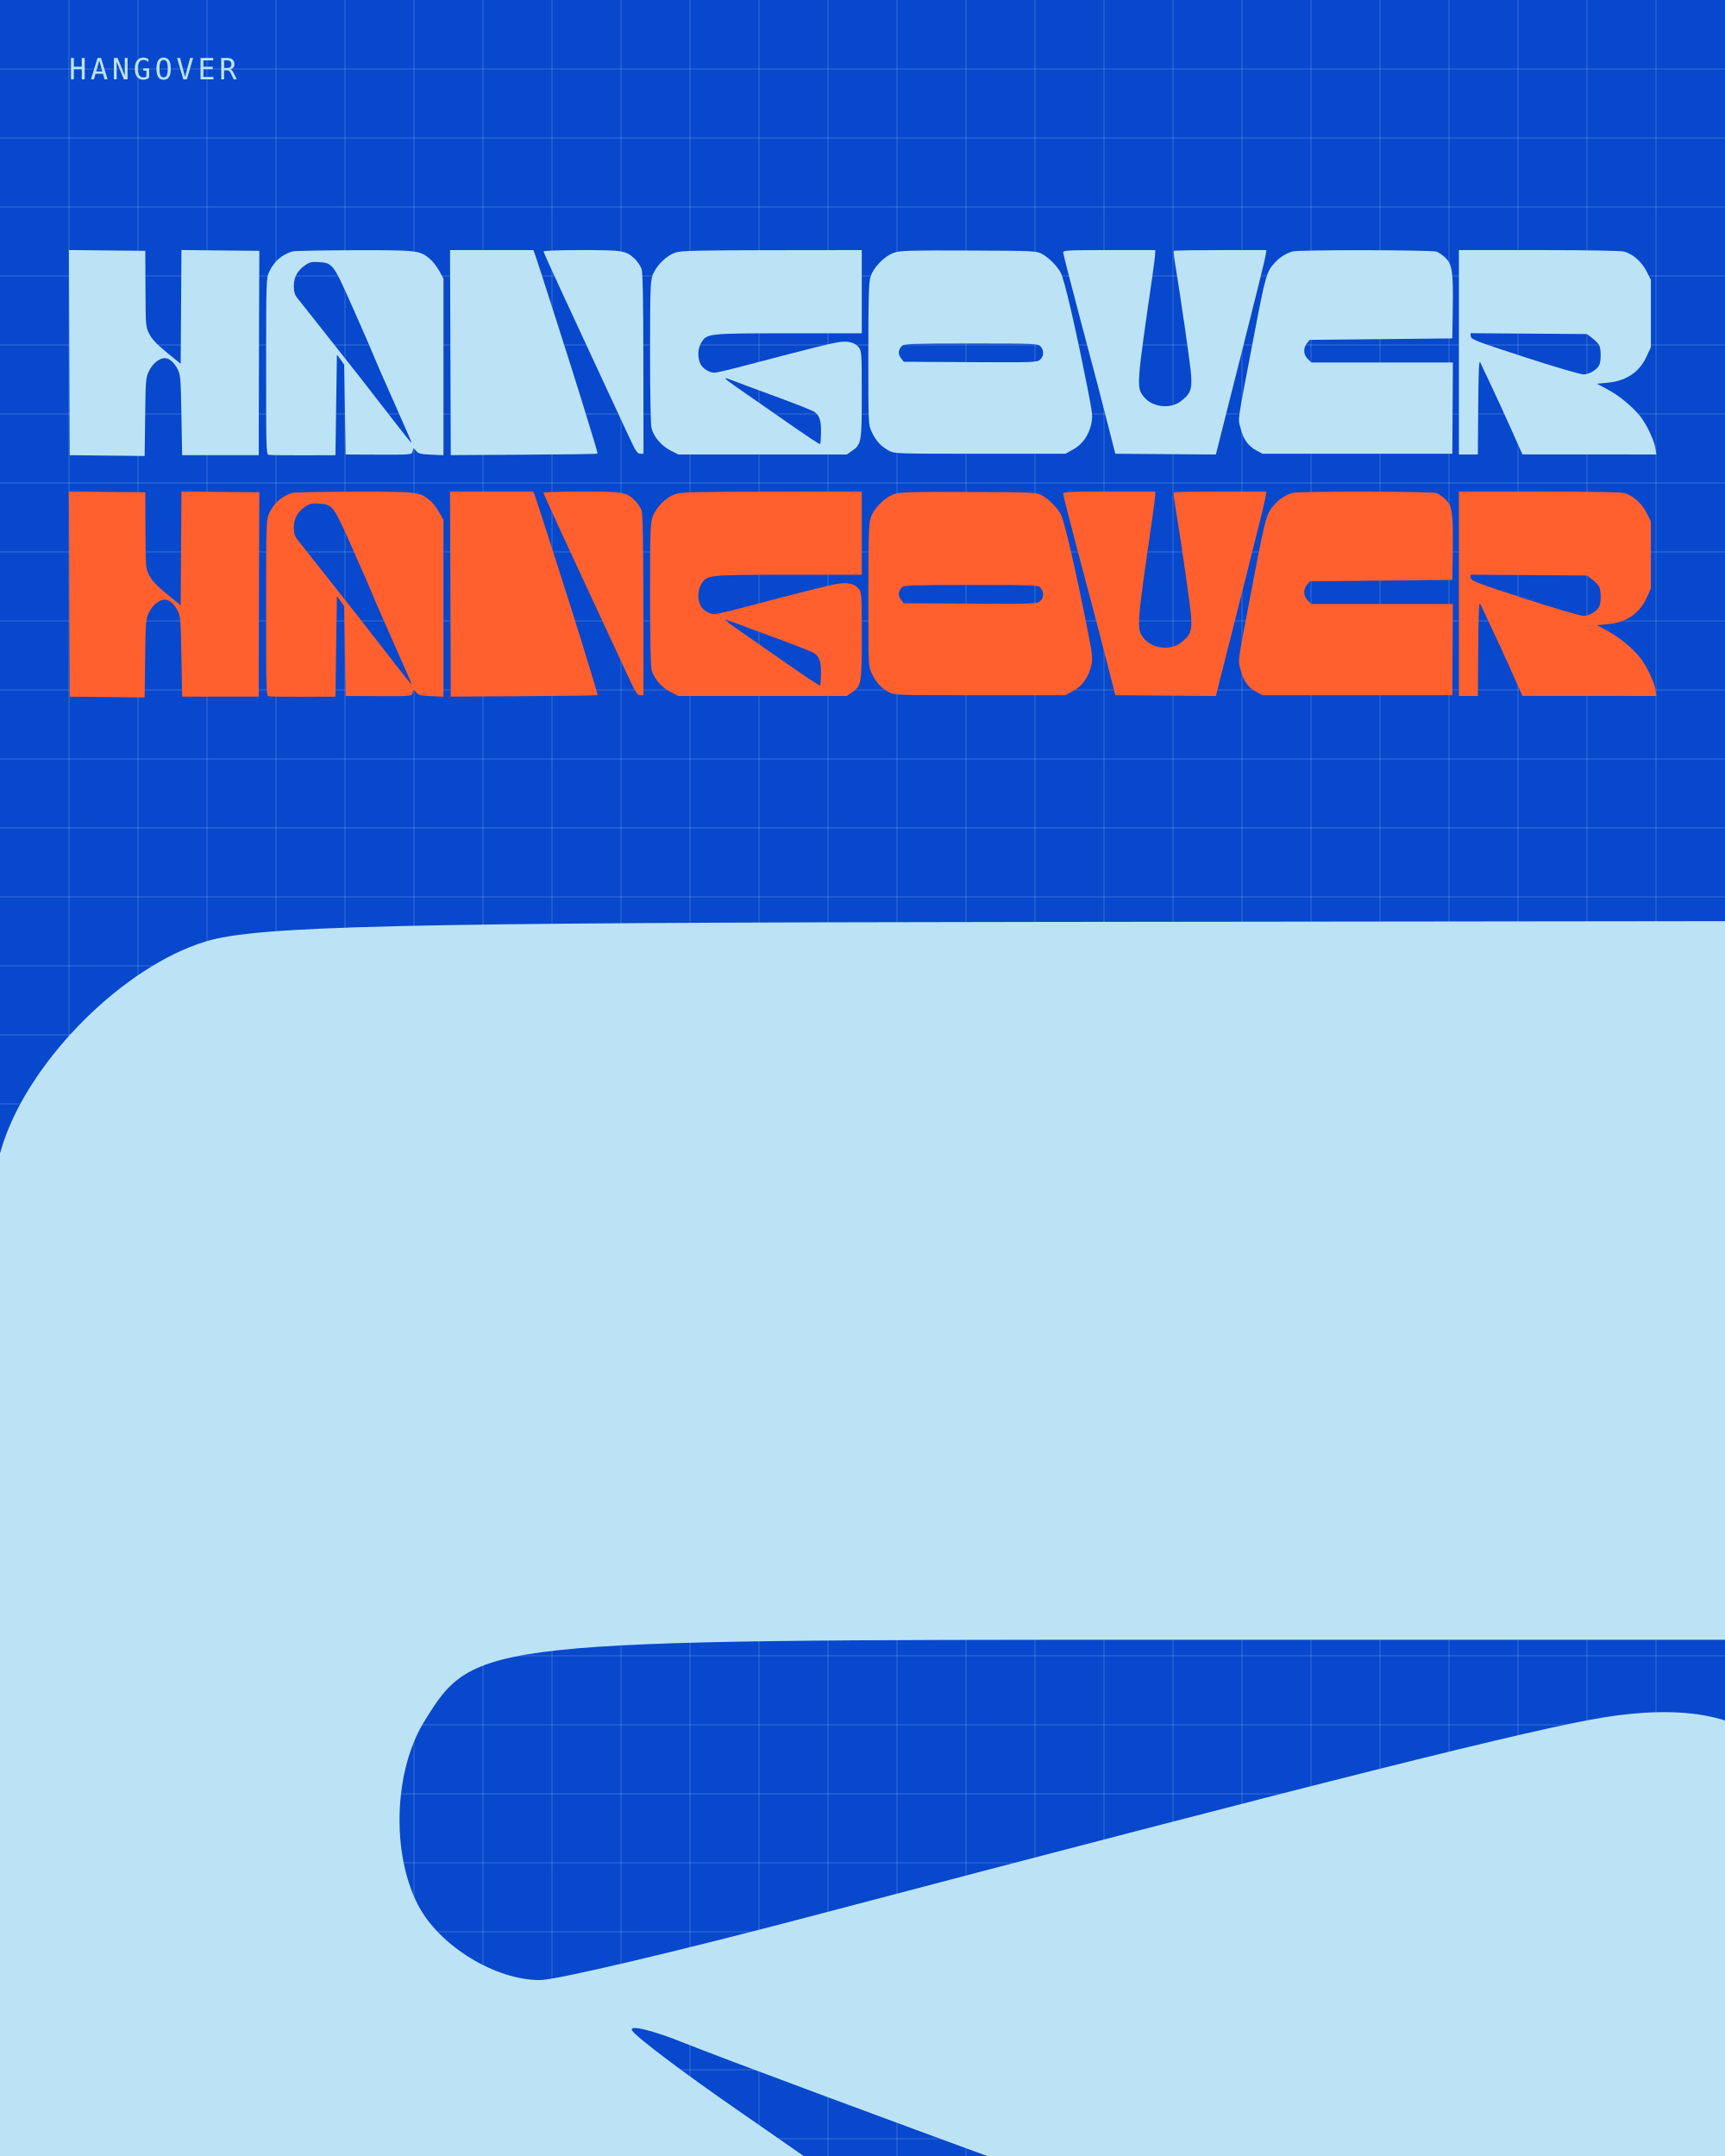
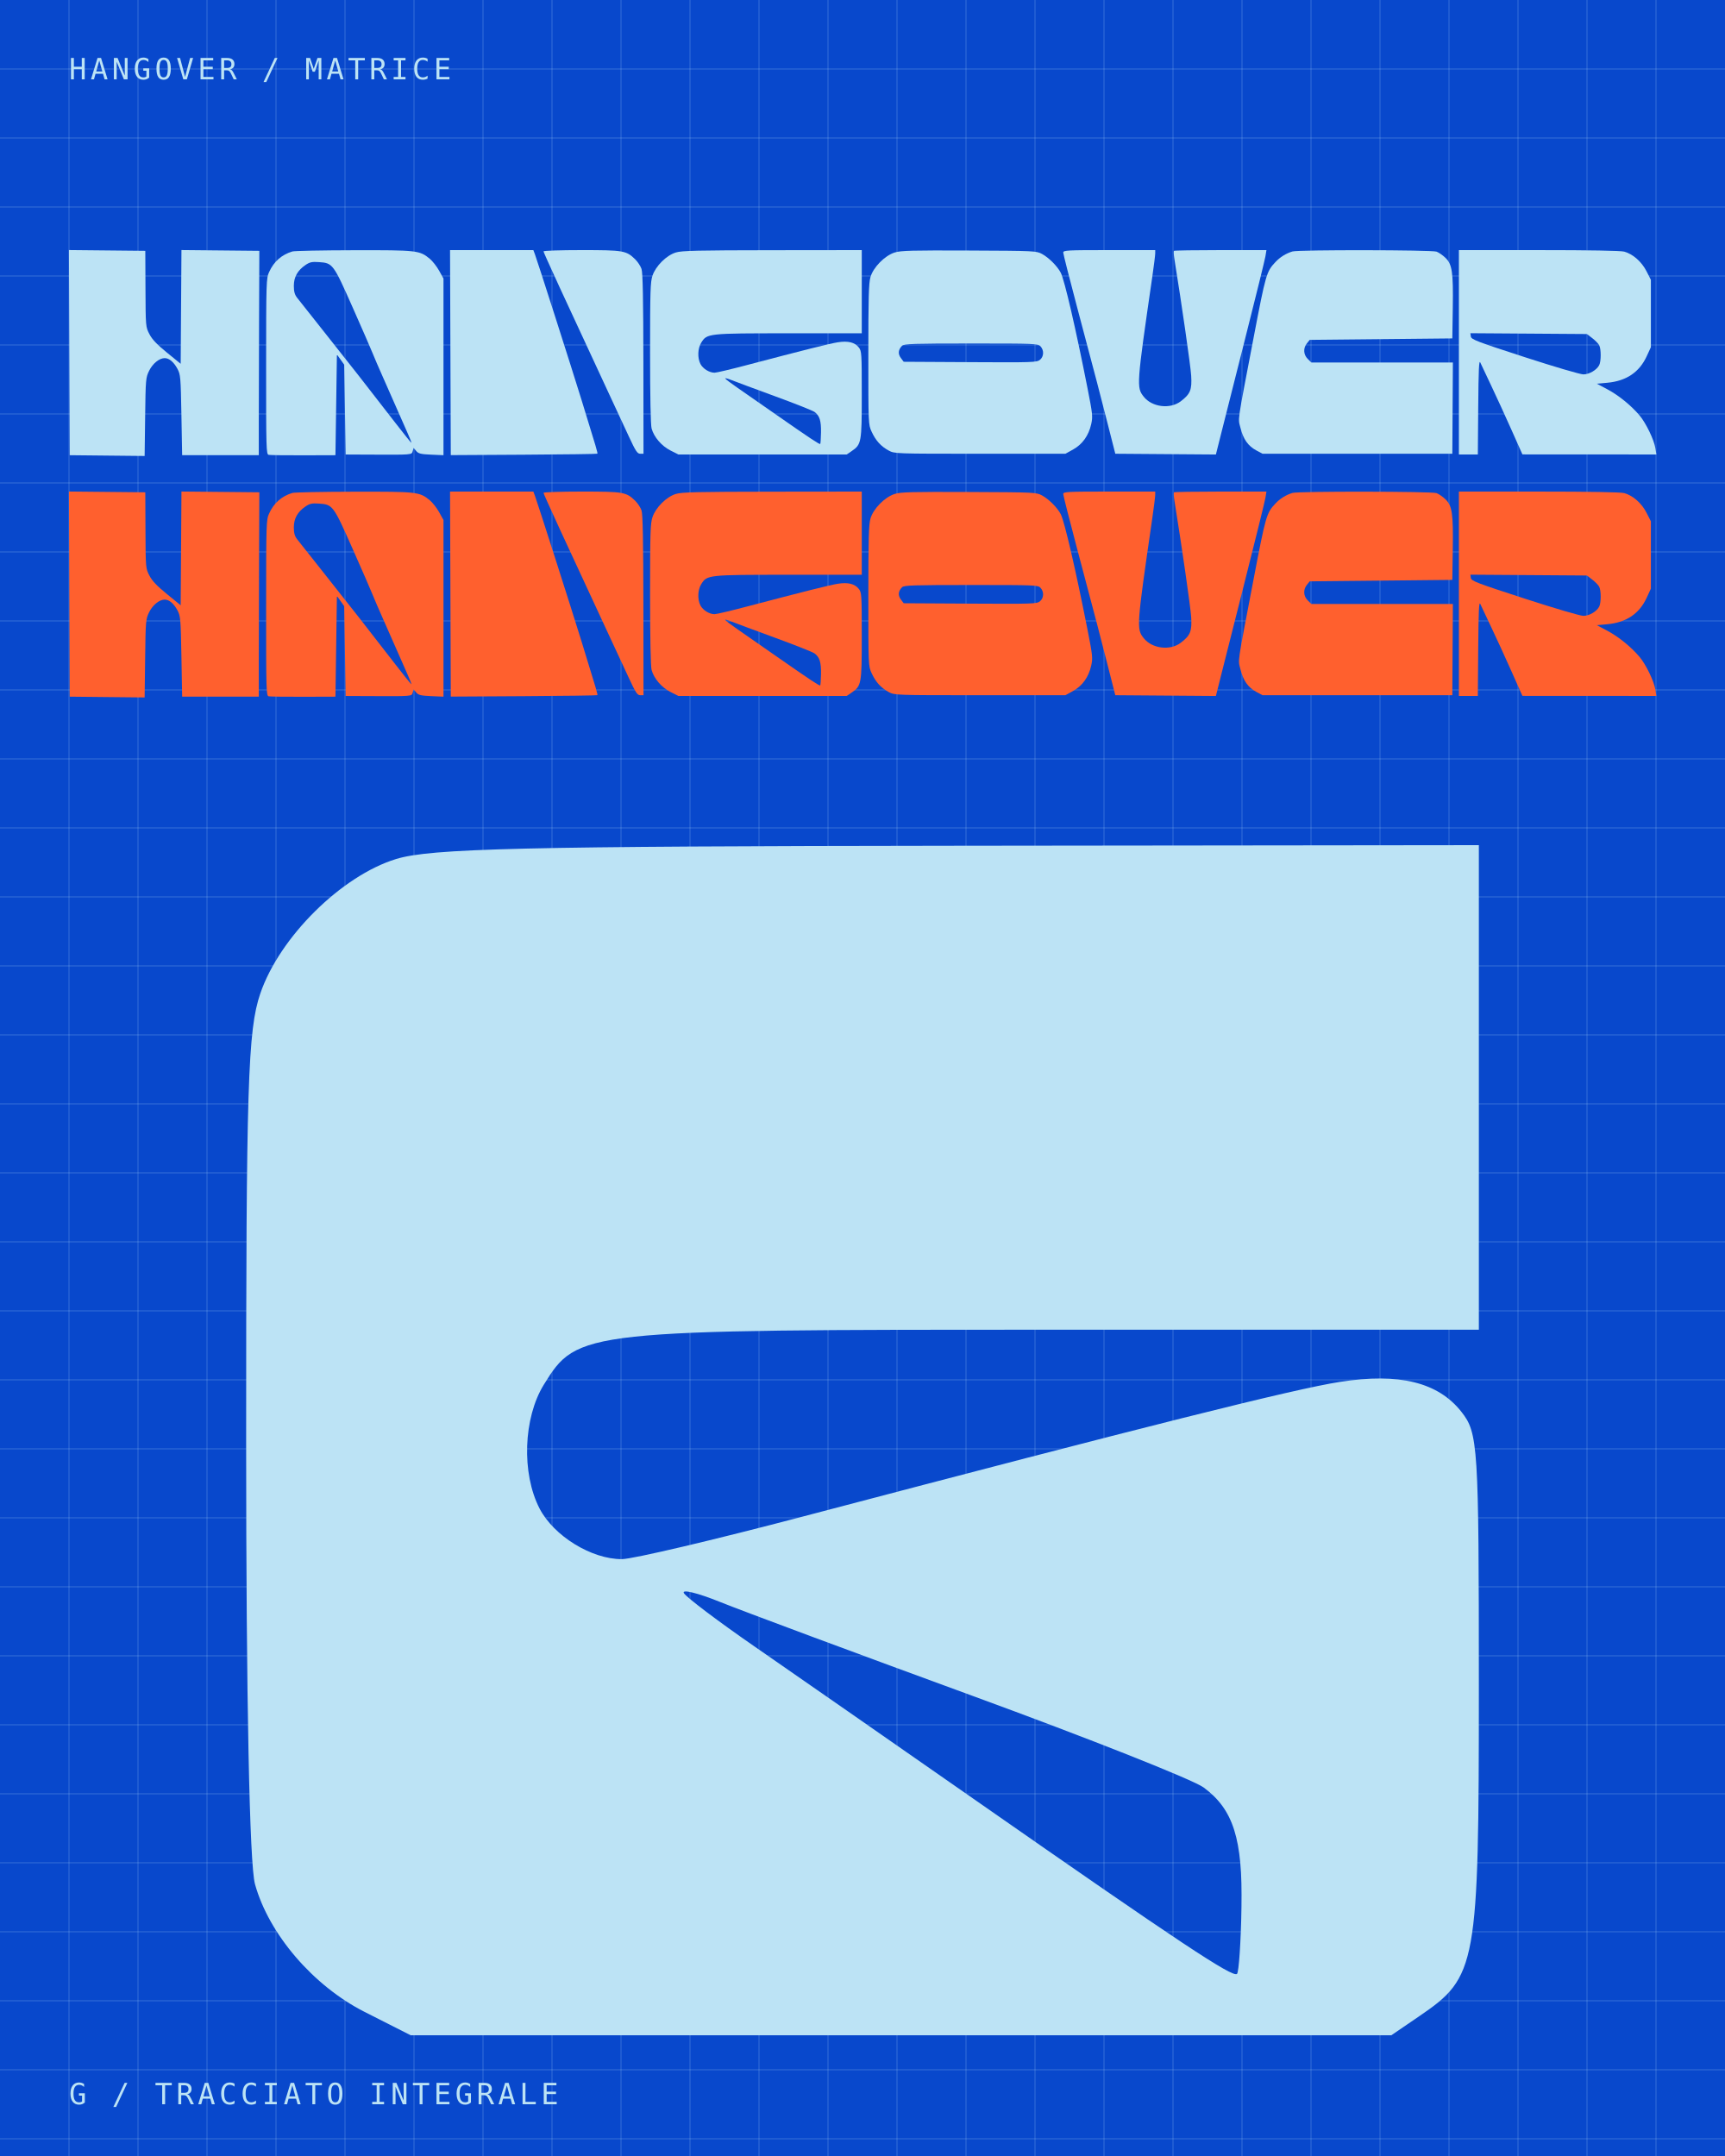
<svg xmlns="http://www.w3.org/2000/svg" width="1000" height="1250" viewBox="0 0 1000 1250" role="img" aria-label="HANGOVER / Blueprint 1">
  <defs />
  <rect x="0" y="0" width="1000" height="1250" fill="#0848cc" />
  <path d="M40 0V1250" fill="none" stroke="#bce3f5" stroke-width="1" opacity=".13" />
  <path d="M80 0V1250" fill="none" stroke="#bce3f5" stroke-width="1" opacity=".13" />
  <path d="M120 0V1250" fill="none" stroke="#bce3f5" stroke-width="1" opacity=".13" />
  <path d="M160 0V1250" fill="none" stroke="#bce3f5" stroke-width="1" opacity=".13" />
  <path d="M200 0V1250" fill="none" stroke="#bce3f5" stroke-width="1" opacity=".13" />
  <path d="M240 0V1250" fill="none" stroke="#bce3f5" stroke-width="1" opacity=".13" />
  <path d="M280 0V1250" fill="none" stroke="#bce3f5" stroke-width="1" opacity=".13" />
  <path d="M320 0V1250" fill="none" stroke="#bce3f5" stroke-width="1" opacity=".13" />
  <path d="M360 0V1250" fill="none" stroke="#bce3f5" stroke-width="1" opacity=".13" />
  <path d="M400 0V1250" fill="none" stroke="#bce3f5" stroke-width="1" opacity=".13" />
  <path d="M440 0V1250" fill="none" stroke="#bce3f5" stroke-width="1" opacity=".13" />
  <path d="M480 0V1250" fill="none" stroke="#bce3f5" stroke-width="1" opacity=".13" />
  <path d="M520 0V1250" fill="none" stroke="#bce3f5" stroke-width="1" opacity=".13" />
  <path d="M560 0V1250" fill="none" stroke="#bce3f5" stroke-width="1" opacity=".13" />
  <path d="M600 0V1250" fill="none" stroke="#bce3f5" stroke-width="1" opacity=".13" />
  <path d="M640 0V1250" fill="none" stroke="#bce3f5" stroke-width="1" opacity=".13" />
  <path d="M680 0V1250" fill="none" stroke="#bce3f5" stroke-width="1" opacity=".13" />
  <path d="M720 0V1250" fill="none" stroke="#bce3f5" stroke-width="1" opacity=".13" />
  <path d="M760 0V1250" fill="none" stroke="#bce3f5" stroke-width="1" opacity=".13" />
  <path d="M800 0V1250" fill="none" stroke="#bce3f5" stroke-width="1" opacity=".13" />
  <path d="M840 0V1250" fill="none" stroke="#bce3f5" stroke-width="1" opacity=".13" />
  <path d="M880 0V1250" fill="none" stroke="#bce3f5" stroke-width="1" opacity=".13" />
  <path d="M920 0V1250" fill="none" stroke="#bce3f5" stroke-width="1" opacity=".13" />
  <path d="M960 0V1250" fill="none" stroke="#bce3f5" stroke-width="1" opacity=".13" />
  <path d="M0 40H1000" fill="none" stroke="#bce3f5" stroke-width="1" opacity=".13" />
  <path d="M0 80H1000" fill="none" stroke="#bce3f5" stroke-width="1" opacity=".13" />
  <path d="M0 120H1000" fill="none" stroke="#bce3f5" stroke-width="1" opacity=".13" />
  <path d="M0 160H1000" fill="none" stroke="#bce3f5" stroke-width="1" opacity=".13" />
  <path d="M0 200H1000" fill="none" stroke="#bce3f5" stroke-width="1" opacity=".13" />
  <path d="M0 240H1000" fill="none" stroke="#bce3f5" stroke-width="1" opacity=".13" />
  <path d="M0 280H1000" fill="none" stroke="#bce3f5" stroke-width="1" opacity=".13" />
  <path d="M0 320H1000" fill="none" stroke="#bce3f5" stroke-width="1" opacity=".13" />
  <path d="M0 360H1000" fill="none" stroke="#bce3f5" stroke-width="1" opacity=".13" />
  <path d="M0 400H1000" fill="none" stroke="#bce3f5" stroke-width="1" opacity=".13" />
  <path d="M0 440H1000" fill="none" stroke="#bce3f5" stroke-width="1" opacity=".13" />
  <path d="M0 480H1000" fill="none" stroke="#bce3f5" stroke-width="1" opacity=".13" />
  <path d="M0 520H1000" fill="none" stroke="#bce3f5" stroke-width="1" opacity=".13" />
  <path d="M0 560H1000" fill="none" stroke="#bce3f5" stroke-width="1" opacity=".13" />
  <path d="M0 600H1000" fill="none" stroke="#bce3f5" stroke-width="1" opacity=".13" />
  <path d="M0 640H1000" fill="none" stroke="#bce3f5" stroke-width="1" opacity=".13" />
  <path d="M0 680H1000" fill="none" stroke="#bce3f5" stroke-width="1" opacity=".13" />
  <path d="M0 720H1000" fill="none" stroke="#bce3f5" stroke-width="1" opacity=".13" />
  <path d="M0 760H1000" fill="none" stroke="#bce3f5" stroke-width="1" opacity=".13" />
  <path d="M0 800H1000" fill="none" stroke="#bce3f5" stroke-width="1" opacity=".13" />
  <path d="M0 840H1000" fill="none" stroke="#bce3f5" stroke-width="1" opacity=".13" />
  <path d="M0 880H1000" fill="none" stroke="#bce3f5" stroke-width="1" opacity=".13" />
  <path d="M0 920H1000" fill="none" stroke="#bce3f5" stroke-width="1" opacity=".13" />
  <path d="M0 960H1000" fill="none" stroke="#bce3f5" stroke-width="1" opacity=".13" />
  <path d="M0 1000H1000" fill="none" stroke="#bce3f5" stroke-width="1" opacity=".13" />
  <path d="M0 1040H1000" fill="none" stroke="#bce3f5" stroke-width="1" opacity=".13" />
  <path d="M0 1080H1000" fill="none" stroke="#bce3f5" stroke-width="1" opacity=".13" />
  <path d="M0 1120H1000" fill="none" stroke="#bce3f5" stroke-width="1" opacity=".13" />
  <path d="M0 1160H1000" fill="none" stroke="#bce3f5" stroke-width="1" opacity=".13" />
  <path d="M0 1200H1000" fill="none" stroke="#bce3f5" stroke-width="1" opacity=".13" />
  <path d="M0 1240H1000" fill="none" stroke="#bce3f5" stroke-width="1" opacity=".13" />
  <g transform="translate(40 145) scale(0.8463661)" fill="#bce3f5" fill-rule="evenodd">
    <path d="M 3.231 73.233 L 3.500 143.500 29.154 143.767 L 54.808 144.033 55.154 117.267 C 55.488 91.431, 55.583 90.331, 57.887 85.652 C 60.326 80.697, 64.862 77.010, 68.527 77.004 C 71.592 76.998, 74.776 79.663, 77.263 84.316 C 79.382 88.279, 79.526 89.954, 80 116 L 80.500 143.500 106.749 143.500 L 132.999 143.500 132.999 121 C 132.999 108.625, 133.082 77.125, 133.183 51 L 133.366 3.500 106.695 3.234 L 80.023 2.967 79.762 41.930 L 79.500 80.893 70.056 73.196 C 63.156 67.573, 59.924 64.161, 58.056 60.527 C 55.518 55.590, 55.499 55.369, 55.381 29.527 L 55.261 3.500 29.112 3.233 L 2.963 2.967 3.231 73.233" transform="translate(-3 -3)" />
    <path d="M 20.994 3.934 C 13.590 6.186, 8.320 10.845, 5.081 18 C 3.105 22.365, 3.043 24.300, 3.022 82.683 C 3.001 139.196, 3.107 142.889, 4.750 143.252 C 5.713 143.464, 16.400 143.607, 28.500 143.569 L 50.500 143.500 51 109 L 51.500 74.500 54 78 L 56.500 81.500 57 112.261 L 57.500 143.023 73.500 143.099 C 103.327 143.240, 102.685 143.290, 103.401 140.750 L 104.035 138.500 105.829 140.628 C 107.340 142.421, 108.953 142.815, 116.061 143.128 L 124.500 143.500 124.500 83 L 124.500 22.500 121.534 17.144 C 119.902 14.199, 117.002 10.499, 115.090 8.922 C 108.127 3.183, 106.421 2.992, 63.072 3.086 C 41.307 3.133, 22.372 3.515, 20.994 3.934 M 30.024 13.185 C 24.543 16.910, 22 21.450, 22 27.513 C 22 31.370, 22.579 33.482, 24.220 35.615 C 25.441 37.202, 34.128 48.175, 43.524 60 C 60.322 81.140, 71.560 95.500, 91.849 121.750 C 97.482 129.037, 102.276 135, 102.503 135 C 102.730 135, 101.546 131.963, 99.871 128.250 C 98.197 124.537, 94.874 117, 92.487 111.500 C 90.101 106, 85.835 96.325, 83.008 90 C 80.182 83.675, 76.981 76.250, 75.895 73.500 C 74.810 70.750, 68.652 56.617, 62.211 42.094 C 49.051 12.420, 48.652 11.883, 39.263 11.226 C 34.444 10.889, 32.931 11.210, 30.024 13.185" transform="translate(132 -3)" />
    <path d="M 3.243 73.226 L 3.500 143.451 53.484 143.158 C 80.976 142.997, 103.646 142.687, 103.864 142.470 C 104.264 142.070, 103.643 139.959, 92.851 105 C 85.998 82.804, 62.665 9.878, 61.090 5.738 L 60.050 3 31.518 3 L 2.986 3 3.243 73.226 M 67 3.874 C 67 4.650, 82.247 37.815, 110.504 98.500 C 115.625 109.500, 122.319 123.900, 125.378 130.500 C 130.105 140.698, 131.283 142.500, 133.220 142.500 L 135.500 142.500 135.419 81 C 135.360 36.385, 135.012 18.519, 134.150 15.928 C 133.497 13.963, 131.508 10.949, 129.731 9.229 C 123.629 3.323, 121.727 3, 93.032 3 C 78.714 3, 67 3.393, 67 3.874" transform="translate(258 -3)" />
    <path d="M 20.640 4.632 C 14.211 6.607, 6.930 13.823, 4.667 20.463 C 3.202 24.765, 3.001 31.169, 3.006 73.428 C 3.009 103.458, 3.399 122.898, 4.046 125.225 C 5.680 131.108, 10.894 137.185, 16.936 140.250 L 22.359 143 80.031 143 L 137.704 143 141.001 140.750 C 147.789 136.117, 148 134.943, 148 101.900 C 148 73.564, 147.911 72.156, 145.955 69.669 C 143.208 66.177, 138.623 65.048, 131.640 66.143 C 126.172 67.001, 109.079 71.287, 68.500 81.976 C 58.050 84.729, 48.465 86.986, 47.200 86.991 C 43.638 87.005, 39.190 84.268, 37.517 81.033 C 35.380 76.900, 35.605 70.376, 38.019 66.469 C 41.989 60.046, 42.414 60, 98.020 60 L 148 60 148 31.500 L 148 3 86.750 3.070 C 35.420 3.128, 24.713 3.381, 20.640 4.632 M 54.499 90.998 C 54.810 91.501, 58.537 94.315, 62.782 97.251 C 67.027 100.187, 78.825 108.396, 89 115.493 C 112.899 132.163, 119.072 136.261, 119.556 135.778 C 119.772 135.561, 120.009 132.035, 120.082 127.942 C 120.225 119.903, 119.127 116.432, 115.627 113.850 C 114.396 112.943, 102.165 108.094, 88.445 103.074 C 74.725 98.054, 61.348 93.078, 58.717 92.015 C 56.086 90.953, 54.188 90.495, 54.499 90.998" transform="translate(395 -3)" />
    <path d="M 21.615 4.615 C 14.794 6.743, 6.897 14.741, 4.945 21.500 C 3.775 25.549, 3.500 35.625, 3.500 74.500 C 3.500 122.495, 3.500 122.501, 5.804 127.500 C 8.587 133.540, 12.154 137.457, 17.500 140.342 C 21.468 142.483, 21.971 142.500, 80 142.500 L 138.500 142.500 143.767 139.582 C 150.118 136.063, 154.391 130.080, 156.143 122.253 C 157.297 117.097, 157.114 115.317, 153.620 97.598 C 145.529 56.576, 137.931 23.761, 135.323 18.571 C 133.118 14.183, 127.162 8.189, 122.500 5.665 C 118.580 3.543, 117.576 3.496, 72.500 3.296 C 33.687 3.124, 25.737 3.330, 21.615 4.615 M 26.637 68.506 C 23.954 71.189, 23.651 74.056, 25.752 76.870 L 27.715 79.500 73.235 79.760 C 115.989 80.004, 118.890 79.909, 121.002 78.200 C 123.730 75.991, 123.947 71.704, 121.470 68.967 C 119.749 67.066, 118.163 67, 73.916 67 C 34.482 67, 27.934 67.209, 26.637 68.506" transform="translate(544 -3)" />
    <path d="M 3 4.698 C 3 5.632, 7.247 22.394, 12.438 41.948 C 26.661 95.522, 27.797 99.854, 33.433 122 L 38.651 142.500 73.103 142.763 L 107.556 143.025 110.759 130.263 C 112.521 123.243, 120 93.650, 127.379 64.500 C 134.757 35.350, 141.105 9.588, 141.485 7.250 L 142.176 3 110.755 3 C 93.473 3, 79.102 3.232, 78.818 3.515 C 78.535 3.798, 78.686 6.386, 79.153 9.265 C 84.075 39.578, 90.208 82.210, 90.624 89 C 91.219 98.712, 90.061 101.563, 83.487 106.577 C 76.175 112.155, 63.764 110.600, 58.098 103.397 C 53.091 97.031, 53.186 95.710, 64.030 21 C 65.107 13.575, 65.992 6.488, 65.995 5.250 L 66 3 34.500 3 C 5.535 3, 3 3.137, 3 4.698" transform="translate(678 -3)" />
    <path d="M 39.994 3.934 C 35.534 5.291, 31.570 7.755, 28.362 11.165 C 22.185 17.730, 21.729 19.308, 13.379 63 C 1.782 123.682, 2.649 117.690, 4.422 124.903 C 6.299 132.538, 9.616 137.217, 15.308 140.259 L 19.500 142.500 84.500 142.500 L 149.500 142.500 149.689 111.250 L 149.878 80 101.394 80 L 52.909 80 50.455 77.545 C 47.475 74.566, 47.250 70.148, 49.911 66.861 L 51.822 64.500 100.661 64 L 149.500 63.500 149.811 42.500 C 150.175 17.953, 149.400 12.742, 144.714 8.223 C 142.947 6.518, 140.233 4.645, 138.685 4.061 C 135.412 2.827, 44.019 2.710, 39.994 3.934" transform="translate(798 -3)" />
    <path d="M 3 73 L 3 143 9.486 143 L 15.973 143 16.236 110.250 C 16.442 84.669, 16.751 78.047, 17.647 80 C 18.278 81.375, 21.675 88.575, 25.197 96 C 28.719 103.425, 34.953 117.026, 39.050 126.225 L 46.500 142.950 92.378 142.975 L 138.256 143 137.596 138.750 C 136.714 133.068, 131.135 121.489, 126.788 116.318 C 121.046 109.489, 112.407 102.465, 104.715 98.371 L 97.500 94.531 104.594 93.882 C 117.647 92.686, 126.550 86.714, 131.608 75.762 L 134.500 69.500 134.500 46.429 L 134.500 23.359 131.490 17.472 C 128.147 10.936, 122.200 5.705, 116.225 4.046 C 113.869 3.391, 92.381 3.009, 57.750 3.006 L 3 3 3 73 M 11.176 62.191 C 11.468 64.225, 15.112 65.621, 48 76.303 C 68.578 82.986, 86.139 88.150, 88.258 88.141 C 92.273 88.124, 97.271 85.231, 99.060 81.889 C 100.461 79.271, 100.474 70.755, 99.082 68.153 C 98.472 67.013, 96.327 64.826, 94.316 63.291 L 90.658 60.500 50.755 60.217 L 10.852 59.934 11.176 62.191" transform="translate(949 -3)" />
  </g>
  <g transform="translate(40 285) scale(0.8463661)" fill="#ff602e" fill-rule="evenodd">
    <path d="M 3.231 73.233 L 3.500 143.500 29.154 143.767 L 54.808 144.033 55.154 117.267 C 55.488 91.431, 55.583 90.331, 57.887 85.652 C 60.326 80.697, 64.862 77.010, 68.527 77.004 C 71.592 76.998, 74.776 79.663, 77.263 84.316 C 79.382 88.279, 79.526 89.954, 80 116 L 80.500 143.500 106.749 143.500 L 132.999 143.500 132.999 121 C 132.999 108.625, 133.082 77.125, 133.183 51 L 133.366 3.500 106.695 3.234 L 80.023 2.967 79.762 41.930 L 79.500 80.893 70.056 73.196 C 63.156 67.573, 59.924 64.161, 58.056 60.527 C 55.518 55.590, 55.499 55.369, 55.381 29.527 L 55.261 3.500 29.112 3.233 L 2.963 2.967 3.231 73.233" transform="translate(-3 -3)" />
    <path d="M 20.994 3.934 C 13.590 6.186, 8.320 10.845, 5.081 18 C 3.105 22.365, 3.043 24.300, 3.022 82.683 C 3.001 139.196, 3.107 142.889, 4.750 143.252 C 5.713 143.464, 16.400 143.607, 28.500 143.569 L 50.500 143.500 51 109 L 51.500 74.500 54 78 L 56.500 81.500 57 112.261 L 57.500 143.023 73.500 143.099 C 103.327 143.240, 102.685 143.290, 103.401 140.750 L 104.035 138.500 105.829 140.628 C 107.340 142.421, 108.953 142.815, 116.061 143.128 L 124.500 143.500 124.500 83 L 124.500 22.500 121.534 17.144 C 119.902 14.199, 117.002 10.499, 115.090 8.922 C 108.127 3.183, 106.421 2.992, 63.072 3.086 C 41.307 3.133, 22.372 3.515, 20.994 3.934 M 30.024 13.185 C 24.543 16.910, 22 21.450, 22 27.513 C 22 31.370, 22.579 33.482, 24.220 35.615 C 25.441 37.202, 34.128 48.175, 43.524 60 C 60.322 81.140, 71.560 95.500, 91.849 121.750 C 97.482 129.037, 102.276 135, 102.503 135 C 102.730 135, 101.546 131.963, 99.871 128.250 C 98.197 124.537, 94.874 117, 92.487 111.500 C 90.101 106, 85.835 96.325, 83.008 90 C 80.182 83.675, 76.981 76.250, 75.895 73.500 C 74.810 70.750, 68.652 56.617, 62.211 42.094 C 49.051 12.420, 48.652 11.883, 39.263 11.226 C 34.444 10.889, 32.931 11.210, 30.024 13.185" transform="translate(132 -3)" />
    <path d="M 3.243 73.226 L 3.500 143.451 53.484 143.158 C 80.976 142.997, 103.646 142.687, 103.864 142.470 C 104.264 142.070, 103.643 139.959, 92.851 105 C 85.998 82.804, 62.665 9.878, 61.090 5.738 L 60.050 3 31.518 3 L 2.986 3 3.243 73.226 M 67 3.874 C 67 4.650, 82.247 37.815, 110.504 98.500 C 115.625 109.500, 122.319 123.900, 125.378 130.500 C 130.105 140.698, 131.283 142.500, 133.220 142.500 L 135.500 142.500 135.419 81 C 135.360 36.385, 135.012 18.519, 134.150 15.928 C 133.497 13.963, 131.508 10.949, 129.731 9.229 C 123.629 3.323, 121.727 3, 93.032 3 C 78.714 3, 67 3.393, 67 3.874" transform="translate(258 -3)" />
    <path d="M 20.640 4.632 C 14.211 6.607, 6.930 13.823, 4.667 20.463 C 3.202 24.765, 3.001 31.169, 3.006 73.428 C 3.009 103.458, 3.399 122.898, 4.046 125.225 C 5.680 131.108, 10.894 137.185, 16.936 140.250 L 22.359 143 80.031 143 L 137.704 143 141.001 140.750 C 147.789 136.117, 148 134.943, 148 101.900 C 148 73.564, 147.911 72.156, 145.955 69.669 C 143.208 66.177, 138.623 65.048, 131.640 66.143 C 126.172 67.001, 109.079 71.287, 68.500 81.976 C 58.050 84.729, 48.465 86.986, 47.200 86.991 C 43.638 87.005, 39.190 84.268, 37.517 81.033 C 35.380 76.900, 35.605 70.376, 38.019 66.469 C 41.989 60.046, 42.414 60, 98.020 60 L 148 60 148 31.500 L 148 3 86.750 3.070 C 35.420 3.128, 24.713 3.381, 20.640 4.632 M 54.499 90.998 C 54.810 91.501, 58.537 94.315, 62.782 97.251 C 67.027 100.187, 78.825 108.396, 89 115.493 C 112.899 132.163, 119.072 136.261, 119.556 135.778 C 119.772 135.561, 120.009 132.035, 120.082 127.942 C 120.225 119.903, 119.127 116.432, 115.627 113.850 C 114.396 112.943, 102.165 108.094, 88.445 103.074 C 74.725 98.054, 61.348 93.078, 58.717 92.015 C 56.086 90.953, 54.188 90.495, 54.499 90.998" transform="translate(395 -3)" />
    <path d="M 21.615 4.615 C 14.794 6.743, 6.897 14.741, 4.945 21.500 C 3.775 25.549, 3.500 35.625, 3.500 74.500 C 3.500 122.495, 3.500 122.501, 5.804 127.500 C 8.587 133.540, 12.154 137.457, 17.500 140.342 C 21.468 142.483, 21.971 142.500, 80 142.500 L 138.500 142.500 143.767 139.582 C 150.118 136.063, 154.391 130.080, 156.143 122.253 C 157.297 117.097, 157.114 115.317, 153.620 97.598 C 145.529 56.576, 137.931 23.761, 135.323 18.571 C 133.118 14.183, 127.162 8.189, 122.500 5.665 C 118.580 3.543, 117.576 3.496, 72.500 3.296 C 33.687 3.124, 25.737 3.330, 21.615 4.615 M 26.637 68.506 C 23.954 71.189, 23.651 74.056, 25.752 76.870 L 27.715 79.500 73.235 79.760 C 115.989 80.004, 118.890 79.909, 121.002 78.200 C 123.730 75.991, 123.947 71.704, 121.470 68.967 C 119.749 67.066, 118.163 67, 73.916 67 C 34.482 67, 27.934 67.209, 26.637 68.506" transform="translate(544 -3)" />
    <path d="M 3 4.698 C 3 5.632, 7.247 22.394, 12.438 41.948 C 26.661 95.522, 27.797 99.854, 33.433 122 L 38.651 142.500 73.103 142.763 L 107.556 143.025 110.759 130.263 C 112.521 123.243, 120 93.650, 127.379 64.500 C 134.757 35.350, 141.105 9.588, 141.485 7.250 L 142.176 3 110.755 3 C 93.473 3, 79.102 3.232, 78.818 3.515 C 78.535 3.798, 78.686 6.386, 79.153 9.265 C 84.075 39.578, 90.208 82.210, 90.624 89 C 91.219 98.712, 90.061 101.563, 83.487 106.577 C 76.175 112.155, 63.764 110.600, 58.098 103.397 C 53.091 97.031, 53.186 95.710, 64.030 21 C 65.107 13.575, 65.992 6.488, 65.995 5.250 L 66 3 34.500 3 C 5.535 3, 3 3.137, 3 4.698" transform="translate(678 -3)" />
    <path d="M 39.994 3.934 C 35.534 5.291, 31.570 7.755, 28.362 11.165 C 22.185 17.730, 21.729 19.308, 13.379 63 C 1.782 123.682, 2.649 117.690, 4.422 124.903 C 6.299 132.538, 9.616 137.217, 15.308 140.259 L 19.500 142.500 84.500 142.500 L 149.500 142.500 149.689 111.250 L 149.878 80 101.394 80 L 52.909 80 50.455 77.545 C 47.475 74.566, 47.250 70.148, 49.911 66.861 L 51.822 64.500 100.661 64 L 149.500 63.500 149.811 42.500 C 150.175 17.953, 149.400 12.742, 144.714 8.223 C 142.947 6.518, 140.233 4.645, 138.685 4.061 C 135.412 2.827, 44.019 2.710, 39.994 3.934" transform="translate(798 -3)" />
    <path d="M 3 73 L 3 143 9.486 143 L 15.973 143 16.236 110.250 C 16.442 84.669, 16.751 78.047, 17.647 80 C 18.278 81.375, 21.675 88.575, 25.197 96 C 28.719 103.425, 34.953 117.026, 39.050 126.225 L 46.500 142.950 92.378 142.975 L 138.256 143 137.596 138.750 C 136.714 133.068, 131.135 121.489, 126.788 116.318 C 121.046 109.489, 112.407 102.465, 104.715 98.371 L 97.500 94.531 104.594 93.882 C 117.647 92.686, 126.550 86.714, 131.608 75.762 L 134.500 69.500 134.500 46.429 L 134.500 23.359 131.490 17.472 C 128.147 10.936, 122.200 5.705, 116.225 4.046 C 113.869 3.391, 92.381 3.009, 57.750 3.006 L 3 3 3 73 M 11.176 62.191 C 11.468 64.225, 15.112 65.621, 48 76.303 C 68.578 82.986, 86.139 88.150, 88.258 88.141 C 92.273 88.124, 97.271 85.231, 99.060 81.889 C 100.461 79.271, 100.474 70.755, 99.082 68.153 C 98.472 67.013, 96.327 64.826, 94.316 63.291 L 90.658 60.500 50.755 60.217 L 10.852 59.934 11.176 62.191" transform="translate(949 -3)" />
  </g>
-   <path d="M 20.640 4.632 C 14.211 6.607, 6.930 13.823, 4.667 20.463 C 3.202 24.765, 3.001 31.169, 3.006 73.428 C 3.009 103.458, 3.399 122.898, 4.046 125.225 C 5.680 131.108, 10.894 137.185, 16.936 140.250 L 22.359 143 80.031 143 L 137.704 143 141.001 140.750 C 147.789 136.117, 148 134.943, 148 101.900 C 148 73.564, 147.911 72.156, 145.955 69.669 C 143.208 66.177, 138.623 65.048, 131.640 66.143 C 126.172 67.001, 109.079 71.287, 68.500 81.976 C 58.050 84.729, 48.465 86.986, 47.200 86.991 C 43.638 87.005, 39.190 84.268, 37.517 81.033 C 35.380 76.900, 35.605 70.376, 38.019 66.469 C 41.989 60.046, 42.414 60, 98.020 60 L 148 60 148 31.500 L 148 3 86.750 3.070 C 35.420 3.128, 24.713 3.381, 20.640 4.632 M 54.499 90.998 C 54.810 91.501, 58.537 94.315, 62.782 97.251 C 67.027 100.187, 78.825 108.396, 89 115.493 C 112.899 132.163, 119.072 136.261, 119.556 135.778 C 119.772 135.561, 120.009 132.035, 120.082 127.942 C 120.225 119.903, 119.127 116.432, 115.627 113.850 C 114.396 112.943, 102.165 108.094, 88.445 103.074 C 74.725 98.054, 61.348 93.078, 58.717 92.015 C 56.086 90.953, 54.188 90.495, 54.499 90.998" transform="translate(-10 534) scale(7.310345) translate(-3 -3)" fill="#bce3f5" fill-rule="evenodd" clip-rule="evenodd" />
-   <text x="40" y="46" font-family="Arial,Helvetica,sans-serif" font-size="17" fill="#bce3f5" style="font-family:monospace" letter-spacing="2.2">HANGOVER</text>
+   <path d="M 20.640 4.632 C 14.211 6.607, 6.930 13.823, 4.667 20.463 C 3.202 24.765, 3.001 31.169, 3.006 73.428 C 3.009 103.458, 3.399 122.898, 4.046 125.225 C 5.680 131.108, 10.894 137.185, 16.936 140.250 L 22.359 143 80.031 143 L 137.704 143 141.001 140.750 C 147.789 136.117, 148 134.943, 148 101.900 C 148 73.564, 147.911 72.156, 145.955 69.669 C 143.208 66.177, 138.623 65.048, 131.640 66.143 C 126.172 67.001, 109.079 71.287, 68.500 81.976 C 58.050 84.729, 48.465 86.986, 47.200 86.991 C 43.638 87.005, 39.190 84.268, 37.517 81.033 C 35.380 76.900, 35.605 70.376, 38.019 66.469 C 41.989 60.046, 42.414 60, 98.020 60 L 148 60 148 31.500 L 148 3 86.750 3.070 C 35.420 3.128, 24.713 3.381, 20.640 4.632 M 54.499 90.998 C 54.810 91.501, 58.537 94.315, 62.782 97.251 C 67.027 100.187, 78.825 108.396, 89 115.493 C 112.899 132.163, 119.072 136.261, 119.556 135.778 C 119.772 135.561, 120.009 132.035, 120.082 127.942 C 120.225 119.903, 119.127 116.432, 115.627 113.850 C 114.396 112.943, 102.165 108.094, 88.445 103.074 C 74.725 98.054, 61.348 93.078, 58.717 92.015 C 56.086 90.953, 54.188 90.495, 54.499 90.998" transform="translate(142.6931 490) scale(4.928571) translate(-3.005911 -3)" fill="#bce3f5" fill-rule="evenodd" data-font-glyph="G" />
+   <text x="40" y="46" font-family="Arial,Helvetica,sans-serif" font-size="17" fill="#bce3f5" style="font-family:monospace" letter-spacing="2.2">HANGOVER / MATRICE</text>
+   <text x="40" y="1220" font-family="Arial,Helvetica,sans-serif" font-size="17" fill="#bce3f5" style="font-family:monospace" letter-spacing="2.2">G / TRACCIATO INTEGRALE</text>
</svg>
